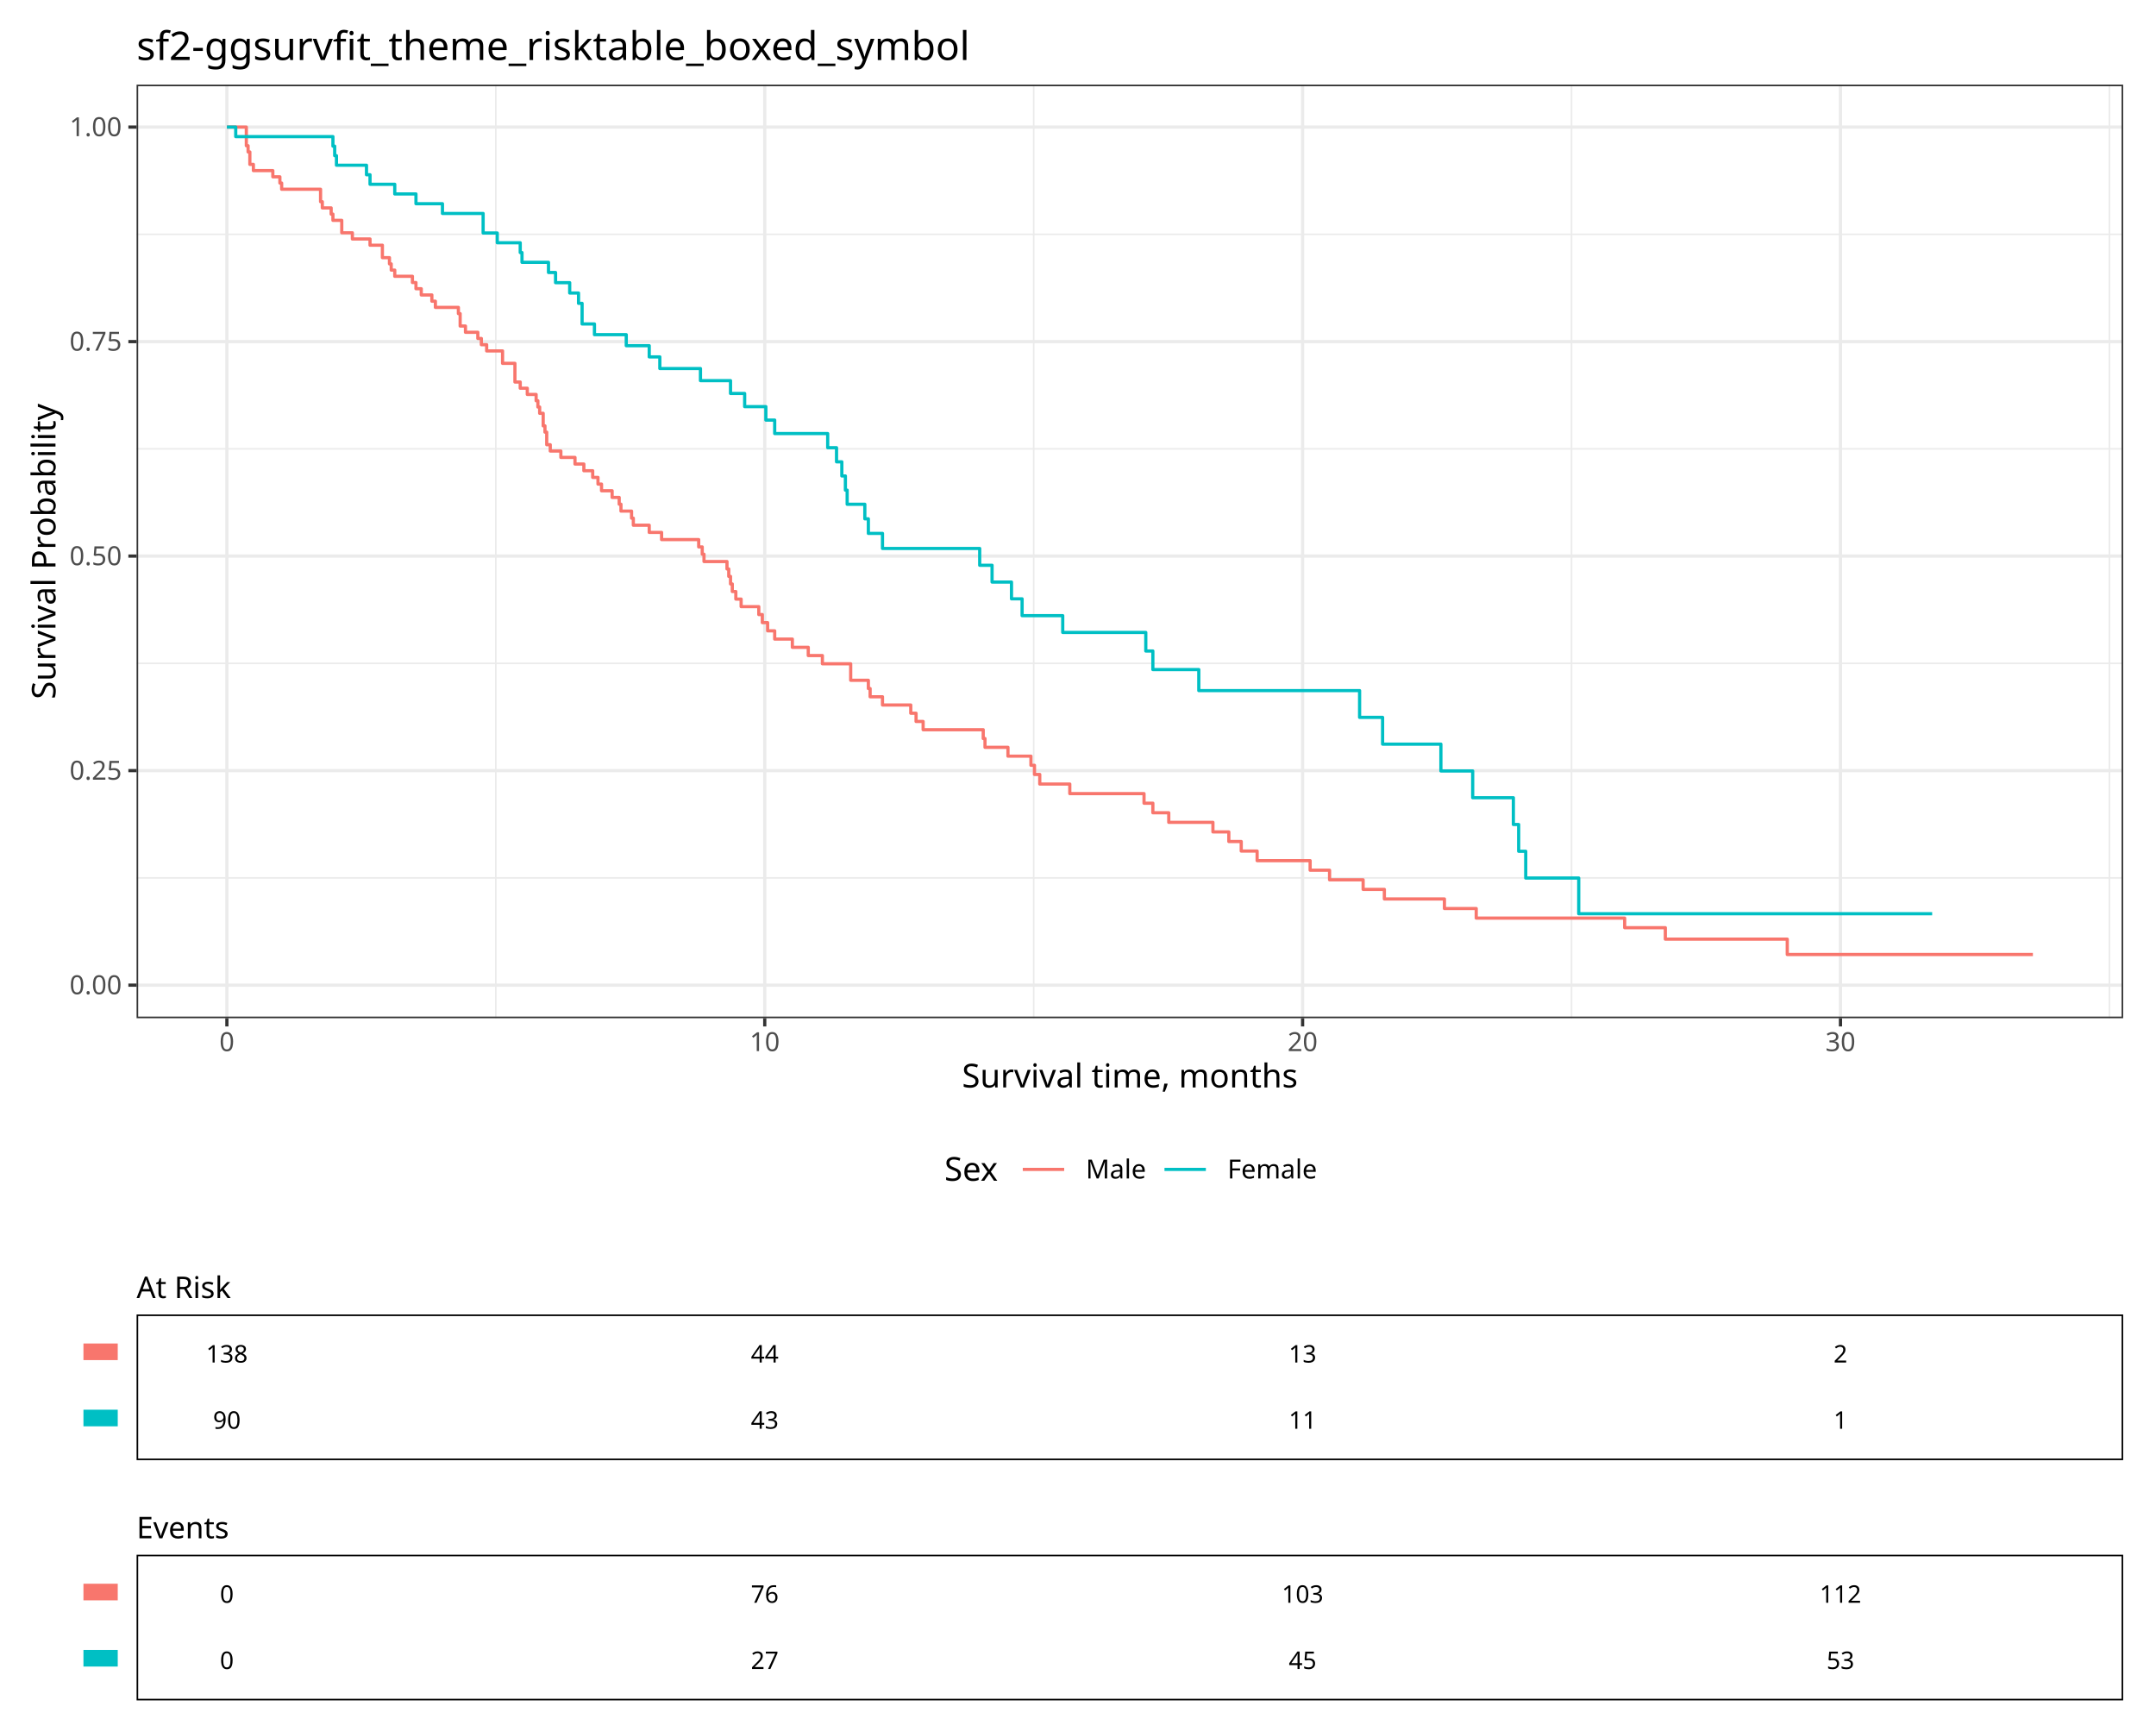
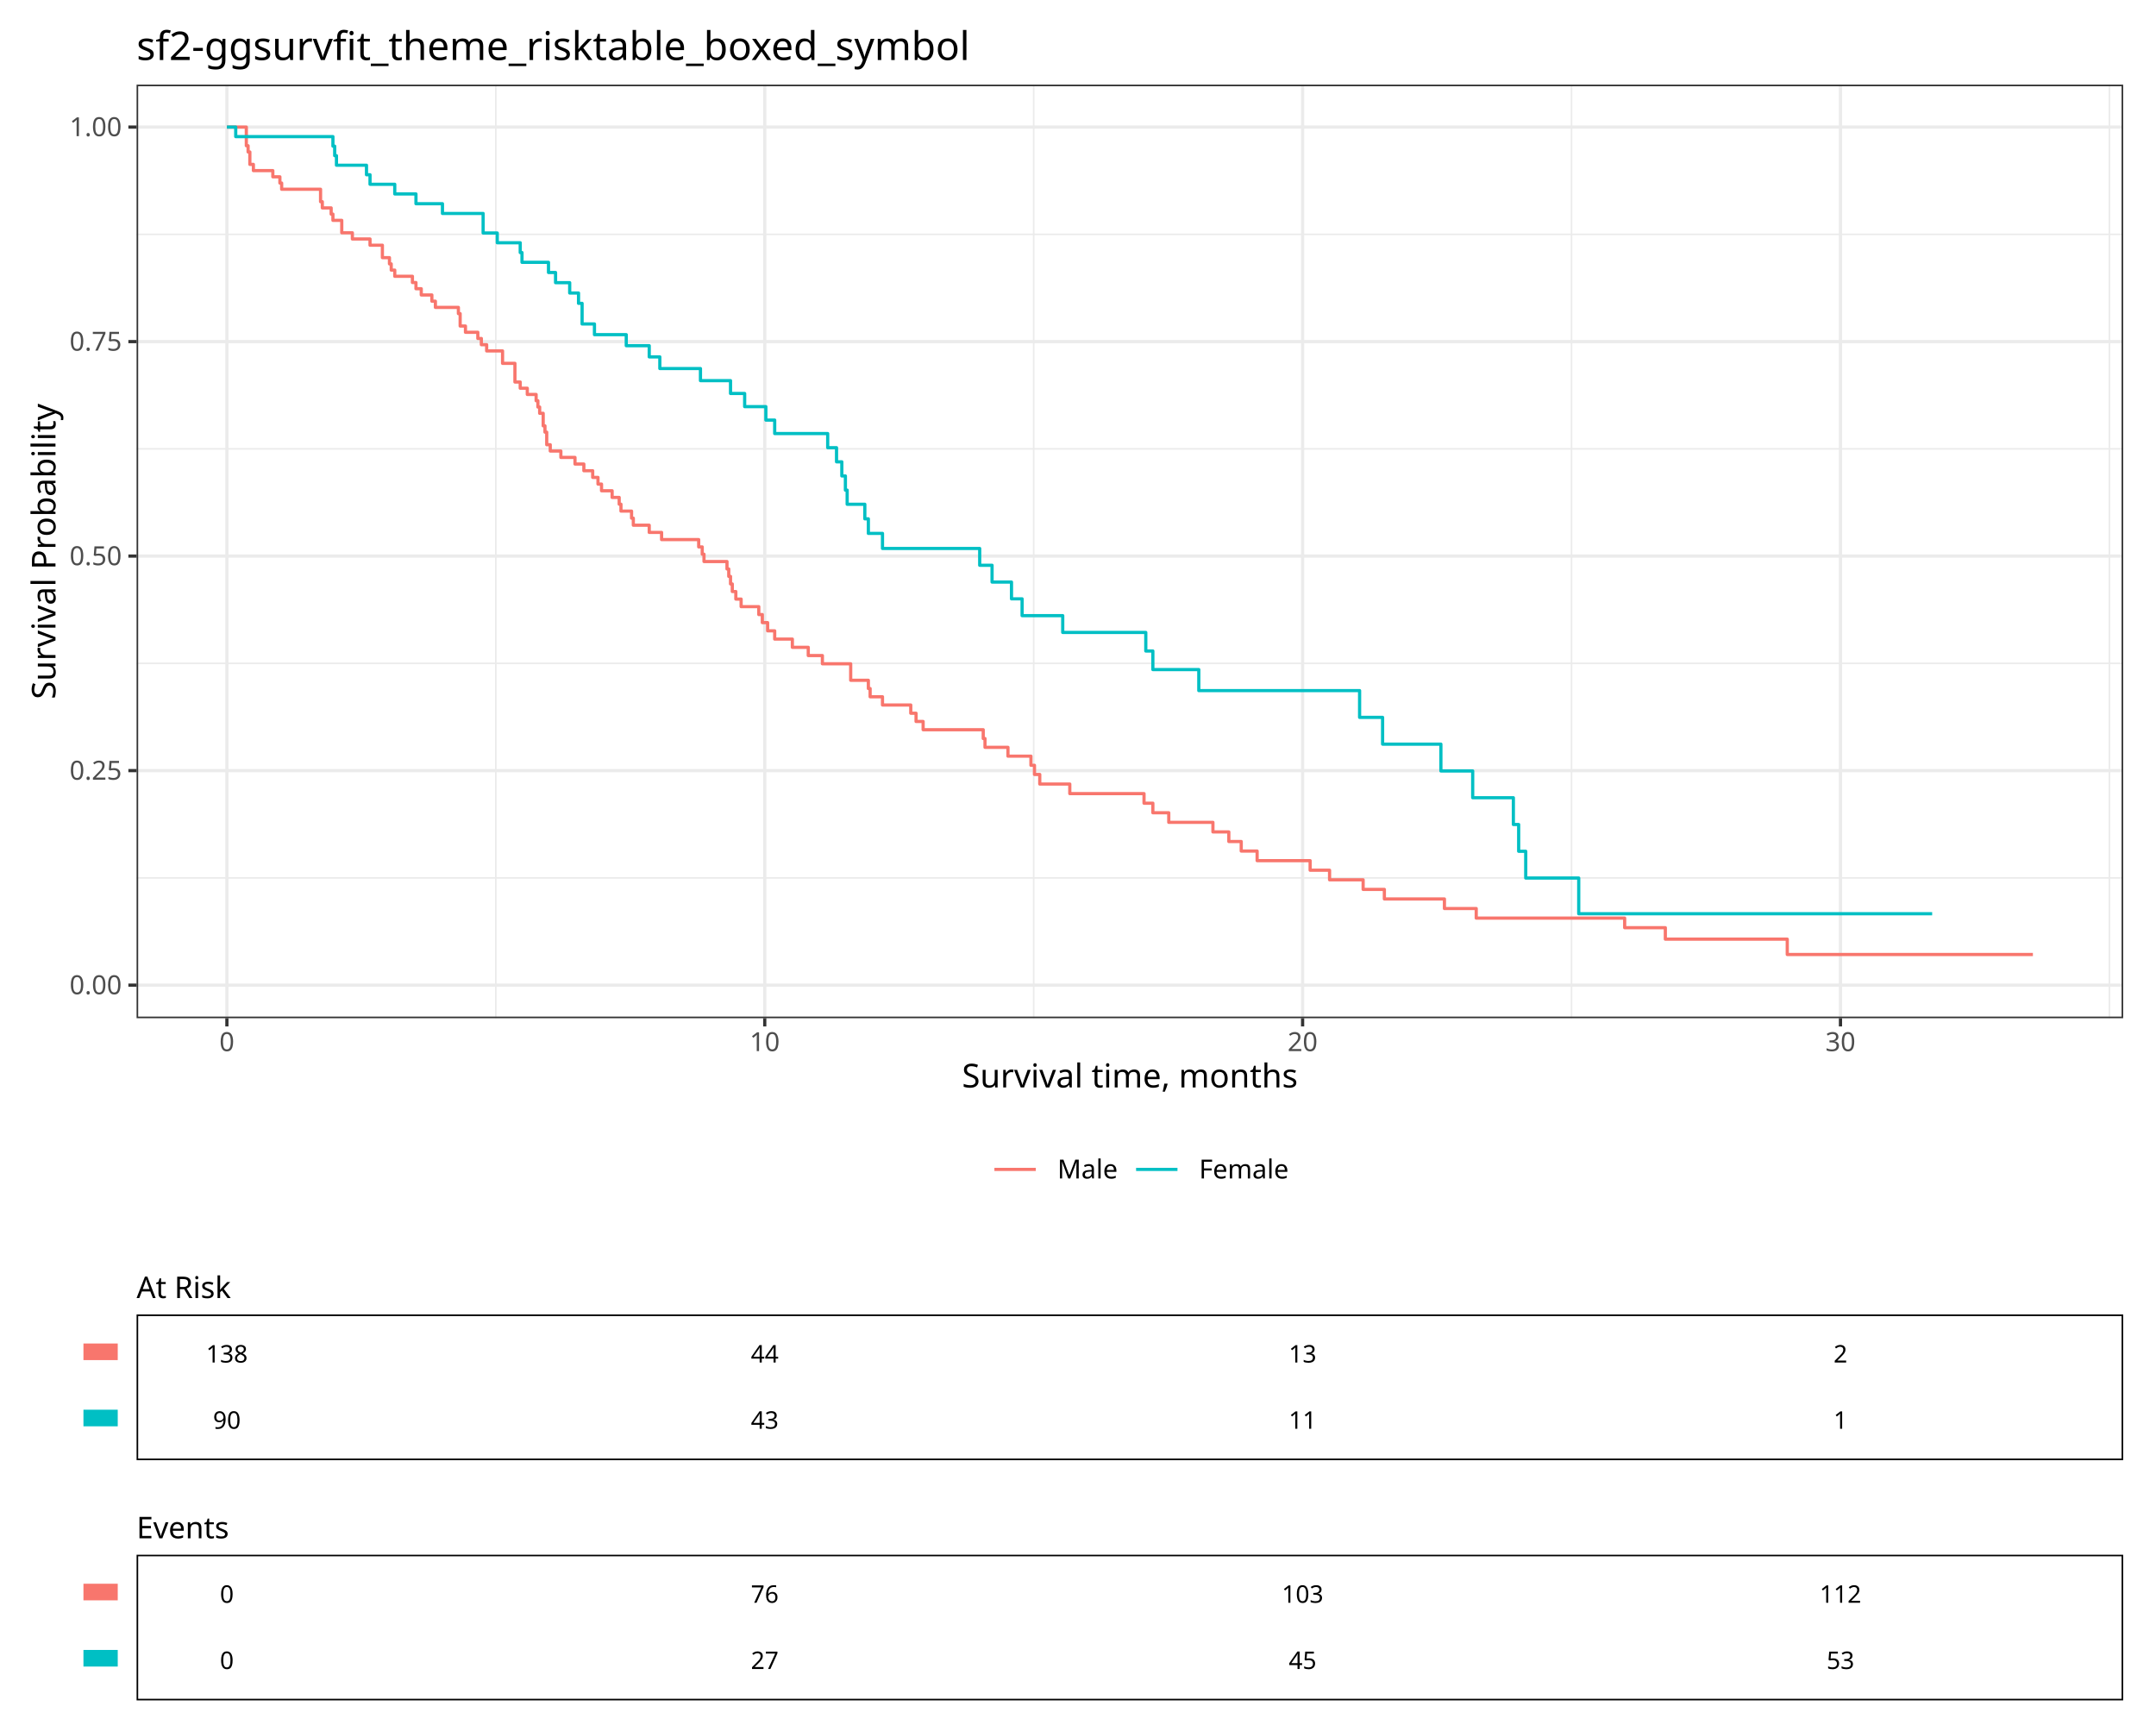
<svg xmlns="http://www.w3.org/2000/svg" class="svglite" data-engine-version="2.0" width="720.00pt" height="576.00pt" viewBox="0 0 720.00 576.00">
  <defs>
    <style type="text/css">
    .svglite line, .svglite polyline, .svglite polygon, .svglite path, .svglite rect, .svglite circle {
      fill: none;
      stroke: #000000;
      stroke-linecap: round;
      stroke-linejoin: round;
      stroke-miterlimit: 10.00;
    }
  </style>
  </defs>
  <rect width="100%" height="100%" style="stroke: none; fill: #FFFFFF;" />
  <defs>
    <clipPath id="cpMC4wMHw3MjAuMDB8MC4wMHw1NzYuMDA=">
      <rect x="0.00" y="0.00" width="720.00" height="576.00" />
    </clipPath>
  </defs>
  <g clip-path="url(#cpMC4wMHw3MjAuMDB8MC4wMHw1NzYuMDA=)">
    <rect x="0.00" y="0.00" width="720.00" height="576.00" style="stroke-width: 1.07; stroke: #FFFFFF; fill: #FFFFFF;" />
  </g>
  <defs>
    <clipPath id="cpNS40OHw3MTQuNTJ8NS40OHw0MTAuMDg=">
      <rect x="5.48" y="5.48" width="709.04" height="404.60" />
    </clipPath>
  </defs>
  <g clip-path="url(#cpNS40OHw3MTQuNTJ8NS40OHw0MTAuMDg=)">
    <rect x="5.48" y="5.48" width="709.04" height="404.60" style="stroke-width: 1.07; stroke: #FFFFFF; fill: #FFFFFF;" />
  </g>
  <g clip-path="url(#cpMC4wMHw3MjAuMDB8MC4wMHw1NzYuMDA=)">
</g>
  <defs>
    <clipPath id="cpNS40OHw3MTQuNTJ8NDEwLjA4fDQ5MC4zMA==">
      <rect x="5.48" y="410.08" width="709.04" height="80.22" />
    </clipPath>
  </defs>
  <g clip-path="url(#cpNS40OHw3MTQuNTJ8NDEwLjA4fDQ5MC4zMA==)">
    <rect x="5.48" y="410.08" width="709.04" height="80.22" style="stroke-width: 1.07; stroke: #FFFFFF; fill: #FFFFFF;" />
  </g>
  <g clip-path="url(#cpMC4wMHw3MjAuMDB8MC4wMHw1NzYuMDA=)">
</g>
  <defs>
    <clipPath id="cpNS40OHw3MTQuNTJ8NDkwLjMwfDU3MC41Mg==">
      <rect x="5.48" y="490.30" width="709.04" height="80.22" />
    </clipPath>
  </defs>
  <g clip-path="url(#cpNS40OHw3MTQuNTJ8NDkwLjMwfDU3MC41Mg==)">
    <rect x="5.48" y="490.30" width="709.04" height="80.22" style="stroke-width: 1.07; stroke: #FFFFFF; fill: #FFFFFF;" />
  </g>
  <g clip-path="url(#cpMC4wMHw3MjAuMDB8MC4wMHw1NzYuMDA=)">
</g>
  <defs>
    <clipPath id="cpMTAuOTZ8NzA5LjA0fDEwLjk2fDQwNC42MA==">
      <rect x="10.96" y="10.96" width="698.08" height="393.64" />
    </clipPath>
  </defs>
  <g clip-path="url(#cpMTAuOTZ8NzA5LjA0fDEwLjk2fDQwNC42MA==)">
</g>
  <g clip-path="url(#cpMC4wMHw3MjAuMDB8MC4wMHw1NzYuMDA=)">
</g>
  <g clip-path="url(#cpNS40OHw3MTQuNTJ8NS40OHw0MTAuMDg=)">
    <rect x="5.48" y="5.48" width="709.04" height="404.60" style="stroke-width: 1.07; stroke: #FFFFFF; fill: #FFFFFF;" />
  </g>
  <defs>
    <clipPath id="cpNDUuNjF8NzA5LjA0fDI4LjI2fDM0MC4wMA==">
      <rect x="45.61" y="28.26" width="663.43" height="311.73" />
    </clipPath>
  </defs>
  <g clip-path="url(#cpNDUuNjF8NzA5LjA0fDI4LjI2fDM0MC4wMA==)">
    <rect x="45.61" y="28.26" width="663.43" height="311.73" style="stroke-width: 1.07; stroke: none; fill: #FFFFFF;" />
    <polyline points="45.61,293.14 709.04,293.14 " style="stroke-width: 0.53; stroke: #EBEBEB; stroke-linecap: butt;" />
    <polyline points="45.61,221.51 709.04,221.51 " style="stroke-width: 0.53; stroke: #EBEBEB; stroke-linecap: butt;" />
    <polyline points="45.61,149.88 709.04,149.88 " style="stroke-width: 0.53; stroke: #EBEBEB; stroke-linecap: butt;" />
    <polyline points="45.61,78.25 709.04,78.25 " style="stroke-width: 0.53; stroke: #EBEBEB; stroke-linecap: butt;" />
    <polyline points="165.58,340.00 165.58,28.26 " style="stroke-width: 0.53; stroke: #EBEBEB; stroke-linecap: butt;" />
    <polyline points="345.20,340.00 345.20,28.26 " style="stroke-width: 0.53; stroke: #EBEBEB; stroke-linecap: butt;" />
    <polyline points="524.82,340.00 524.82,28.26 " style="stroke-width: 0.53; stroke: #EBEBEB; stroke-linecap: butt;" />
    <polyline points="704.45,340.00 704.45,28.26 " style="stroke-width: 0.53; stroke: #EBEBEB; stroke-linecap: butt;" />
    <polyline points="45.61,328.95 709.04,328.95 " style="stroke-width: 1.07; stroke: #EBEBEB; stroke-linecap: butt;" />
    <polyline points="45.61,257.32 709.04,257.32 " style="stroke-width: 1.07; stroke: #EBEBEB; stroke-linecap: butt;" />
    <polyline points="45.61,185.69 709.04,185.69 " style="stroke-width: 1.07; stroke: #EBEBEB; stroke-linecap: butt;" />
    <polyline points="45.61,114.06 709.04,114.06 " style="stroke-width: 1.07; stroke: #EBEBEB; stroke-linecap: butt;" />
    <polyline points="45.61,42.43 709.04,42.43 " style="stroke-width: 1.07; stroke: #EBEBEB; stroke-linecap: butt;" />
    <polyline points="75.77,340.00 75.77,28.26 " style="stroke-width: 1.07; stroke: #EBEBEB; stroke-linecap: butt;" />
    <polyline points="255.39,340.00 255.39,28.26 " style="stroke-width: 1.07; stroke: #EBEBEB; stroke-linecap: butt;" />
    <polyline points="435.01,340.00 435.01,28.26 " style="stroke-width: 1.07; stroke: #EBEBEB; stroke-linecap: butt;" />
    <polyline points="614.63,340.00 614.63,28.26 " style="stroke-width: 1.07; stroke: #EBEBEB; stroke-linecap: butt;" />
    <polyline points="75.77,42.43 82.26,42.43 82.26,48.66 82.85,48.66 82.85,50.74 83.44,50.74 83.44,54.89 84.62,54.89 84.62,56.97 91.11,56.97 91.11,59.04 93.47,59.04 93.47,61.12 94.06,61.12 94.06,63.19 107.05,63.19 107.05,67.35 107.64,67.35 107.64,69.42 110.59,69.42 110.59,71.50 111.18,71.50 111.18,73.58 114.13,73.58 114.13,77.73 117.67,77.73 117.67,79.80 123.57,79.80 123.57,81.88 127.70,81.88 127.70,86.03 130.06,86.03 130.06,88.11 130.65,88.11 130.65,90.19 131.83,90.19 131.83,92.26 137.73,92.26 137.73,94.34 138.91,94.34 138.91,96.41 140.68,96.41 140.68,98.49 144.22,98.49 144.22,100.57 145.40,100.57 145.40,102.64 153.08,102.64 153.08,104.72 153.67,104.72 153.67,108.87 155.44,108.87 155.44,110.95 159.57,110.95 159.57,113.02 160.75,113.02 160.75,115.10 162.52,115.10 162.52,117.18 167.83,117.18 167.83,121.33 171.96,121.33 171.96,127.56 173.73,127.56 173.73,129.63 176.09,129.63 176.09,131.71 178.45,131.71 178.45,131.71 179.04,131.71 179.04,133.81 179.63,133.81 179.63,135.91 180.22,135.91 180.22,138.01 181.40,138.01 181.40,142.20 181.99,142.20 181.99,144.30 182.58,144.30 182.58,148.50 183.76,148.50 183.76,150.60 184.94,150.60 184.94,150.60 186.71,150.60 186.71,150.60 187.30,150.60 187.30,152.74 188.48,152.74 188.48,152.74 191.43,152.74 191.43,152.74 192.02,152.74 192.02,154.95 194.98,154.95 194.98,157.18 197.93,157.18 197.93,159.41 199.70,159.41 199.70,161.64 200.88,161.64 200.88,163.87 204.42,163.87 204.42,166.10 206.19,166.10 206.19,166.10 206.78,166.10 206.78,168.36 207.37,168.36 207.37,170.66 208.55,170.66 208.55,170.66 210.91,170.66 210.91,173.02 211.50,173.02 211.50,175.38 215.63,175.38 215.63,175.38 216.81,175.38 216.81,177.78 220.94,177.78 220.94,180.18 228.61,180.18 228.61,180.18 233.33,180.18 233.33,182.62 234.51,182.62 234.51,185.06 235.10,185.06 235.10,187.50 240.42,187.50 240.42,187.50 242.78,187.50 242.78,189.98 243.37,189.98 243.37,192.46 243.96,192.46 243.96,194.99 244.55,194.99 244.55,197.52 245.73,197.52 245.73,200.04 247.50,200.04 247.50,202.57 248.09,202.57 248.09,202.57 252.81,202.57 252.81,202.57 253.40,202.57 253.40,205.21 254.58,205.21 254.58,207.90 256.35,207.90 256.35,210.65 258.71,210.65 258.71,213.40 264.61,213.40 264.61,216.15 269.92,216.15 269.92,218.90 274.64,218.90 274.64,221.65 284.09,221.65 284.09,227.15 289.99,227.15 289.99,229.91 290.58,229.91 290.58,232.66 294.71,232.66 294.71,235.41 304.15,235.41 304.15,238.16 305.92,238.16 305.92,240.91 308.28,240.91 308.28,243.66 314.18,243.66 314.18,243.66 319.49,243.66 319.49,243.66 328.35,243.66 328.35,246.60 328.94,246.60 328.94,249.54 336.61,249.54 336.61,252.49 337.79,252.49 337.79,252.49 344.28,252.49 344.28,255.54 345.46,255.54 345.46,258.60 346.05,258.60 346.05,258.60 347.23,258.60 347.23,261.80 357.26,261.80 357.26,265.00 382.05,265.00 382.05,268.20 385.00,268.20 385.00,271.39 390.31,271.39 390.31,274.59 405.06,274.59 405.06,277.79 410.37,277.79 410.37,280.99 414.51,280.99 414.51,284.18 419.82,284.18 419.82,287.38 437.52,287.38 437.52,290.58 444.01,290.58 444.01,293.78 455.22,293.78 455.22,296.98 462.31,296.98 462.31,300.17 482.37,300.17 482.37,303.37 492.99,303.37 492.99,306.57 542.56,306.57 542.56,309.77 551.42,309.77 551.42,309.77 556.14,309.77 556.14,313.60 571.48,313.60 571.48,313.60 596.86,313.60 596.86,318.72 671.80,318.72 671.80,318.72 678.89,318.72 678.89,318.72 " style="stroke-width: 1.07; stroke: #F8766D; stroke-linecap: butt;" />
    <polyline points="75.77,42.43 78.72,42.43 78.72,45.62 111.18,45.62 111.18,48.80 111.77,48.80 111.77,51.98 112.36,51.98 112.36,55.17 122.39,55.17 122.39,58.35 123.57,58.35 123.57,61.53 130.06,61.53 130.06,61.53 131.83,61.53 131.83,64.76 137.73,64.76 137.73,64.76 138.91,64.76 138.91,68.02 147.76,68.02 147.76,71.28 161.34,71.28 161.34,77.80 166.06,77.80 166.06,81.06 173.73,81.06 173.73,84.33 174.32,84.33 174.32,87.59 177.86,87.59 177.86,87.59 179.04,87.59 179.04,87.59 180.22,87.59 180.22,87.59 183.17,87.59 183.17,90.99 185.53,90.99 185.53,94.39 189.07,94.39 189.07,94.39 190.25,94.39 190.25,97.84 193.20,97.84 193.20,101.29 194.39,101.29 194.39,108.18 194.98,108.18 194.98,108.18 195.57,108.18 195.57,108.18 198.52,108.18 198.52,111.75 200.29,111.75 200.29,111.75 207.96,111.75 207.96,111.75 209.14,111.75 209.14,115.43 214.45,115.43 214.45,115.43 216.81,115.43 216.81,119.17 217.40,119.17 217.40,119.17 219.17,119.17 219.17,119.17 220.35,119.17 220.35,123.06 224.48,123.06 224.48,123.06 232.74,123.06 232.74,123.06 233.92,123.06 233.92,127.10 234.51,127.10 234.51,127.10 236.28,127.10 236.28,127.10 238.65,127.10 238.65,127.10 243.96,127.10 243.96,131.39 248.09,131.39 248.09,131.39 248.68,131.39 248.68,135.78 250.45,135.78 250.45,135.78 255.76,135.78 255.76,140.27 258.71,140.27 258.71,144.77 261.66,144.77 261.66,144.77 271.69,144.77 271.69,144.77 276.41,144.77 276.41,149.49 279.36,149.49 279.36,154.21 281.13,154.21 281.13,158.93 282.32,158.93 282.32,163.66 282.91,163.66 282.91,168.38 285.86,168.38 285.86,168.38 288.81,168.38 288.81,173.24 289.99,173.24 289.99,178.11 290.58,178.11 290.58,178.11 294.71,178.11 294.71,183.14 297.66,183.14 297.66,183.14 301.20,183.14 301.20,183.14 302.38,183.14 302.38,183.14 327.17,183.14 327.17,188.75 331.30,188.75 331.30,194.36 337.79,194.36 337.79,199.96 341.33,199.96 341.33,205.57 354.90,205.57 354.90,211.18 377.33,211.18 377.33,211.18 382.64,211.18 382.64,217.38 385.00,217.38 385.00,223.58 387.95,223.58 387.95,223.58 396.21,223.58 396.21,223.58 400.34,223.58 400.34,230.60 400.93,230.60 400.93,230.60 405.65,230.60 405.65,230.60 422.77,230.60 422.77,230.60 454.04,230.60 454.04,239.54 461.72,239.54 461.72,248.48 481.19,248.48 481.19,257.43 491.81,257.43 491.81,266.37 505.39,266.37 505.39,275.31 507.16,275.31 507.16,284.25 509.52,284.25 509.52,293.19 512.47,293.19 512.47,293.19 527.22,293.19 527.22,305.11 560.27,305.11 560.27,305.11 645.25,305.11 645.25,305.11 " style="stroke-width: 1.07; stroke: #00BFC4; stroke-linecap: butt;" />
    <rect x="45.61" y="28.26" width="663.43" height="311.73" style="stroke-width: 1.07; stroke: #333333;" />
  </g>
  <g clip-path="url(#cpNS40OHw3MTQuNTJ8NS40OHw0MTAuMDg=)">
</g>
  <g clip-path="url(#cpMC4wMHw3MjAuMDB8MC4wMHw1NzYuMDA=)">
</g>
  <g clip-path="url(#cpNS40OHw3MTQuNTJ8NS40OHw0MTAuMDg=)">
</g>
  <g clip-path="url(#cpMC4wMHw3MjAuMDB8MC4wMHw1NzYuMDA=)">
</g>
  <g clip-path="url(#cpNS40OHw3MTQuNTJ8NS40OHw0MTAuMDg=)">
</g>
  <g clip-path="url(#cpMC4wMHw3MjAuMDB8MC4wMHw1NzYuMDA=)">
</g>
  <g clip-path="url(#cpNS40OHw3MTQuNTJ8NS40OHw0MTAuMDg=)">
</g>
  <g clip-path="url(#cpMC4wMHw3MjAuMDB8MC4wMHw1NzYuMDA=)">
</g>
  <g clip-path="url(#cpNS40OHw3MTQuNTJ8NS40OHw0MTAuMDg=)">
</g>
  <g clip-path="url(#cpMC4wMHw3MjAuMDB8MC4wMHw1NzYuMDA=)">
</g>
  <g clip-path="url(#cpNS40OHw3MTQuNTJ8NS40OHw0MTAuMDg=)">
</g>
  <g clip-path="url(#cpMC4wMHw3MjAuMDB8MC4wMHw1NzYuMDA=)">
    <text x="40.68" y="331.98" text-anchor="end" style="font-size: 8.80px; fill: #4D4D4D; font-family: sans;" textLength="17.13px" lengthAdjust="spacingAndGlyphs">0.00</text>
    <text x="40.68" y="260.35" text-anchor="end" style="font-size: 8.80px; fill: #4D4D4D; font-family: sans;" textLength="17.13px" lengthAdjust="spacingAndGlyphs">0.25</text>
    <text x="40.68" y="188.72" text-anchor="end" style="font-size: 8.80px; fill: #4D4D4D; font-family: sans;" textLength="17.13px" lengthAdjust="spacingAndGlyphs">0.50</text>
    <text x="40.68" y="117.09" text-anchor="end" style="font-size: 8.80px; fill: #4D4D4D; font-family: sans;" textLength="17.13px" lengthAdjust="spacingAndGlyphs">0.75</text>
    <text x="40.68" y="45.46" text-anchor="end" style="font-size: 8.80px; fill: #4D4D4D; font-family: sans;" textLength="17.13px" lengthAdjust="spacingAndGlyphs">1.00</text>
    <polyline points="42.87,328.95 45.61,328.95 " style="stroke-width: 1.07; stroke: #333333; stroke-linecap: butt;" />
    <polyline points="42.87,257.32 45.61,257.32 " style="stroke-width: 1.07; stroke: #333333; stroke-linecap: butt;" />
    <polyline points="42.87,185.69 45.61,185.69 " style="stroke-width: 1.07; stroke: #333333; stroke-linecap: butt;" />
    <polyline points="42.87,114.06 45.61,114.06 " style="stroke-width: 1.07; stroke: #333333; stroke-linecap: butt;" />
    <polyline points="42.87,42.43 45.61,42.43 " style="stroke-width: 1.07; stroke: #333333; stroke-linecap: butt;" />
  </g>
  <g clip-path="url(#cpNS40OHw3MTQuNTJ8NS40OHw0MTAuMDg=)">
</g>
  <g clip-path="url(#cpMC4wMHw3MjAuMDB8MC4wMHw1NzYuMDA=)">
</g>
  <g clip-path="url(#cpNS40OHw3MTQuNTJ8NS40OHw0MTAuMDg=)">
</g>
  <g clip-path="url(#cpMC4wMHw3MjAuMDB8MC4wMHw1NzYuMDA=)">
    <polyline points="75.77,342.73 75.77,340.00 " style="stroke-width: 1.07; stroke: #333333; stroke-linecap: butt;" />
    <polyline points="255.39,342.73 255.39,340.00 " style="stroke-width: 1.07; stroke: #333333; stroke-linecap: butt;" />
    <polyline points="435.01,342.73 435.01,340.00 " style="stroke-width: 1.07; stroke: #333333; stroke-linecap: butt;" />
    <polyline points="614.63,342.73 614.63,340.00 " style="stroke-width: 1.07; stroke: #333333; stroke-linecap: butt;" />
    <text x="75.77" y="350.98" text-anchor="middle" style="font-size: 8.80px; fill: #4D4D4D; font-family: sans;" textLength="4.89px" lengthAdjust="spacingAndGlyphs">0</text>
    <text x="255.39" y="350.98" text-anchor="middle" style="font-size: 8.80px; fill: #4D4D4D; font-family: sans;" textLength="9.79px" lengthAdjust="spacingAndGlyphs">10</text>
    <text x="435.01" y="350.98" text-anchor="middle" style="font-size: 8.80px; fill: #4D4D4D; font-family: sans;" textLength="9.79px" lengthAdjust="spacingAndGlyphs">20</text>
    <text x="614.63" y="350.98" text-anchor="middle" style="font-size: 8.80px; fill: #4D4D4D; font-family: sans;" textLength="9.79px" lengthAdjust="spacingAndGlyphs">30</text>
  </g>
  <g clip-path="url(#cpNS40OHw3MTQuNTJ8NS40OHw0MTAuMDg=)">
</g>
  <g clip-path="url(#cpMC4wMHw3MjAuMDB8MC4wMHw1NzYuMDA=)">
</g>
  <g clip-path="url(#cpNS40OHw3MTQuNTJ8NS40OHw0MTAuMDg=)">
</g>
  <g clip-path="url(#cpMC4wMHw3MjAuMDB8MC4wMHw1NzYuMDA=)">
    <text x="377.33" y="363.12" text-anchor="middle" style="font-size: 11.00px; font-family: sans;" textLength="105.16px" lengthAdjust="spacingAndGlyphs">Survival time, months</text>
  </g>
  <g clip-path="url(#cpNS40OHw3MTQuNTJ8NS40OHw0MTAuMDg=)">
</g>
  <g clip-path="url(#cpMC4wMHw3MjAuMDB8MC4wMHw1NzYuMDA=)">
    <text transform="translate(18.53,184.13) rotate(-90)" text-anchor="middle" style="font-size: 11.00px; font-family: sans;" textLength="93.55px" lengthAdjust="spacingAndGlyphs">Survival Probability</text>
  </g>
  <g clip-path="url(#cpNS40OHw3MTQuNTJ8NS40OHw0MTAuMDg=)">
</g>
  <g clip-path="url(#cpMC4wMHw3MjAuMDB8MC4wMHw1NzYuMDA=)">
</g>
  <g clip-path="url(#cpNS40OHw3MTQuNTJ8NS40OHw0MTAuMDg=)">
</g>
  <g clip-path="url(#cpMC4wMHw3MjAuMDB8MC4wMHw1NzYuMDA=)">
-     <rect x="309.92" y="376.36" width="134.82" height="28.24" style="stroke-width: 1.07; stroke: none; fill: #FFFFFF;" />
-     <text x="315.40" y="394.27" style="font-size: 11.00px; font-family: sans;" textLength="18.96px" lengthAdjust="spacingAndGlyphs">Sex</text>
-     <rect x="339.84" y="381.84" width="17.28" height="17.28" style="stroke-width: 1.07; stroke: none; fill: #FFFFFF;" />
-     <line x1="341.56" y1="390.48" x2="355.39" y2="390.48" style="stroke-width: 1.07; stroke: #F8766D; stroke-linecap: butt;" />
-     <rect x="387.15" y="381.84" width="17.28" height="17.28" style="stroke-width: 1.07; stroke: none; fill: #FFFFFF;" />
-     <line x1="388.88" y1="390.48" x2="402.70" y2="390.48" style="stroke-width: 1.07; stroke: #00BFC4; stroke-linecap: butt;" />
-     <text x="362.60" y="393.51" style="font-size: 8.80px; font-family: sans;" textLength="19.08px" lengthAdjust="spacingAndGlyphs">Male</text>
-     <text x="409.91" y="393.51" style="font-size: 8.80px; font-family: sans;" textLength="29.35px" lengthAdjust="spacingAndGlyphs">Female</text>
+     <rect x="319.40" y="376.36" width="115.86" height="28.24" style="stroke-width: 1.07; stroke: none; fill: #FFFFFF;" />
+     <rect x="330.36" y="381.84" width="17.28" height="17.28" style="stroke-width: 1.07; stroke: none; fill: #FFFFFF;" />
+     <line x1="332.08" y1="390.48" x2="345.91" y2="390.48" style="stroke-width: 1.07; stroke: #F8766D; stroke-linecap: butt;" />
+     <rect x="377.67" y="381.84" width="17.28" height="17.28" style="stroke-width: 1.07; stroke: none; fill: #FFFFFF;" />
+     <line x1="379.40" y1="390.48" x2="393.22" y2="390.48" style="stroke-width: 1.07; stroke: #00BFC4; stroke-linecap: butt;" />
+     <text x="353.12" y="393.51" style="font-size: 8.80px; font-family: sans;" textLength="19.08px" lengthAdjust="spacingAndGlyphs">Male</text>
+     <text x="400.43" y="393.51" style="font-size: 8.80px; font-family: sans;" textLength="29.35px" lengthAdjust="spacingAndGlyphs">Female</text>
  </g>
  <g clip-path="url(#cpNS40OHw3MTQuNTJ8NS40OHw0MTAuMDg=)">
</g>
  <g clip-path="url(#cpMC4wMHw3MjAuMDB8MC4wMHw1NzYuMDA=)">
</g>
  <g clip-path="url(#cpNS40OHw3MTQuNTJ8NS40OHw0MTAuMDg=)">
</g>
  <g clip-path="url(#cpMC4wMHw3MjAuMDB8MC4wMHw1NzYuMDA=)">
    <text x="45.61" y="20.04" style="font-size: 13.20px; font-family: sans;" textLength="264.92px" lengthAdjust="spacingAndGlyphs">sf2-ggsurvfit_theme_risktable_boxed_symbol</text>
  </g>
  <g clip-path="url(#cpNS40OHw3MTQuNTJ8NS40OHw0MTAuMDg=)">
</g>
  <g clip-path="url(#cpMC4wMHw3MjAuMDB8MC4wMHw1NzYuMDA=)">
</g>
  <g clip-path="url(#cpNS40OHw3MTQuNTJ8NS40OHw0MTAuMDg=)">
</g>
  <g clip-path="url(#cpMC4wMHw3MjAuMDB8MC4wMHw1NzYuMDA=)">
</g>
  <g clip-path="url(#cpNS40OHw3MTQuNTJ8NS40OHw0MTAuMDg=)">
</g>
  <g clip-path="url(#cpMC4wMHw3MjAuMDB8MC4wMHw1NzYuMDA=)">
</g>
  <defs>
    <clipPath id="cpMTAuOTZ8NzA5LjA0fDEwLjk2fDEwLjk2">
      <rect x="10.96" y="10.96" width="698.08" height="0.00" />
    </clipPath>
  </defs>
  <g clip-path="url(#cpMTAuOTZ8NzA5LjA0fDEwLjk2fDEwLjk2)">
</g>
  <g clip-path="url(#cpMC4wMHw3MjAuMDB8MC4wMHw1NzYuMDA=)">
</g>
  <g clip-path="url(#cpMTAuOTZ8NzA5LjA0fDEwLjk2fDEwLjk2)">
</g>
  <g clip-path="url(#cpMC4wMHw3MjAuMDB8MC4wMHw1NzYuMDA=)">
</g>
  <defs>
    <clipPath id="cpMTAuOTZ8NzA5LjA0fDQwNC42MHw0MDQuNjA=">
      <rect x="10.96" y="404.60" width="698.08" height="0.00" />
    </clipPath>
  </defs>
  <g clip-path="url(#cpMTAuOTZ8NzA5LjA0fDQwNC42MHw0MDQuNjA=)">
</g>
  <g clip-path="url(#cpMC4wMHw3MjAuMDB8MC4wMHw1NzYuMDA=)">
</g>
  <defs>
    <clipPath id="cpMTAuOTZ8NzA5LjA0fDQxNS41Nnw0ODQuODI=">
      <rect x="10.96" y="415.56" width="698.08" height="69.26" />
    </clipPath>
  </defs>
  <g clip-path="url(#cpMTAuOTZ8NzA5LjA0fDQxNS41Nnw0ODQuODI=)">
</g>
  <g clip-path="url(#cpMC4wMHw3MjAuMDB8MC4wMHw1NzYuMDA=)">
</g>
  <g clip-path="url(#cpNS40OHw3MTQuNTJ8NDEwLjA4fDQ5MC4zMA==)">
    <rect x="5.48" y="410.08" width="709.04" height="80.22" style="stroke-width: 1.07; stroke: #FFFFFF; fill: #FFFFFF;" />
  </g>
  <defs>
    <clipPath id="cpNDUuNjF8NzA5LjA0fDQzOC45Mnw0ODcuNTY=">
      <rect x="45.61" y="438.92" width="663.43" height="48.64" />
    </clipPath>
  </defs>
  <g clip-path="url(#cpNDUuNjF8NzA5LjA0fDQzOC45Mnw0ODcuNTY=)">
    <rect x="45.61" y="438.92" width="663.43" height="48.64" style="stroke-width: 1.07; stroke: none; fill: #FFFFFF;" />
    <text x="75.77" y="454.97" text-anchor="middle" style="font-size: 8.11px; font-family: sans;" textLength="13.53px" lengthAdjust="spacingAndGlyphs">138</text>
    <text x="255.39" y="454.97" text-anchor="middle" style="font-size: 8.11px; font-family: sans;" textLength="9.02px" lengthAdjust="spacingAndGlyphs">44</text>
    <text x="435.01" y="454.97" text-anchor="middle" style="font-size: 8.11px; font-family: sans;" textLength="9.02px" lengthAdjust="spacingAndGlyphs">13</text>
    <text x="614.63" y="454.97" text-anchor="middle" style="font-size: 8.11px; font-family: sans;" textLength="4.51px" lengthAdjust="spacingAndGlyphs">2</text>
    <text x="75.77" y="477.08" text-anchor="middle" style="font-size: 8.11px; font-family: sans;" textLength="9.02px" lengthAdjust="spacingAndGlyphs">90</text>
    <text x="255.39" y="477.08" text-anchor="middle" style="font-size: 8.11px; font-family: sans;" textLength="9.02px" lengthAdjust="spacingAndGlyphs">43</text>
    <text x="435.01" y="477.08" text-anchor="middle" style="font-size: 8.11px; font-family: sans;" textLength="9.02px" lengthAdjust="spacingAndGlyphs">11</text>
    <text x="614.63" y="477.08" text-anchor="middle" style="font-size: 8.11px; font-family: sans;" textLength="4.51px" lengthAdjust="spacingAndGlyphs">1</text>
    <rect x="45.61" y="438.92" width="663.43" height="48.64" style="stroke-width: 1.07;" />
  </g>
  <g clip-path="url(#cpNS40OHw3MTQuNTJ8NDEwLjA4fDQ5MC4zMA==)">
</g>
  <g clip-path="url(#cpMC4wMHw3MjAuMDB8MC4wMHw1NzYuMDA=)">
</g>
  <g clip-path="url(#cpNS40OHw3MTQuNTJ8NDEwLjA4fDQ5MC4zMA==)">
</g>
  <g clip-path="url(#cpMC4wMHw3MjAuMDB8MC4wMHw1NzYuMDA=)">
</g>
  <g clip-path="url(#cpNS40OHw3MTQuNTJ8NDEwLjA4fDQ5MC4zMA==)">
</g>
  <g clip-path="url(#cpMC4wMHw3MjAuMDB8MC4wMHw1NzYuMDA=)">
</g>
  <g clip-path="url(#cpNS40OHw3MTQuNTJ8NDEwLjA4fDQ5MC4zMA==)">
</g>
  <g clip-path="url(#cpMC4wMHw3MjAuMDB8MC4wMHw1NzYuMDA=)">
</g>
  <g clip-path="url(#cpNS40OHw3MTQuNTJ8NDEwLjA4fDQ5MC4zMA==)">
</g>
  <g clip-path="url(#cpMC4wMHw3MjAuMDB8MC4wMHw1NzYuMDA=)">
</g>
  <g clip-path="url(#cpNS40OHw3MTQuNTJ8NDEwLjA4fDQ5MC4zMA==)">
</g>
  <g clip-path="url(#cpMC4wMHw3MjAuMDB8MC4wMHw1NzYuMDA=)">
    <text x="40.68" y="477.39" text-anchor="end" style="font-size: 15.00px; font-weight: bold; fill: #00BFC4; font-family: sans;" textLength="15.00px" lengthAdjust="spacingAndGlyphs">▬</text>
    <text x="40.68" y="455.28" text-anchor="end" style="font-size: 15.00px; font-weight: bold; fill: #F8766D; font-family: sans;" textLength="15.00px" lengthAdjust="spacingAndGlyphs">▬</text>
  </g>
  <g clip-path="url(#cpNS40OHw3MTQuNTJ8NDEwLjA4fDQ5MC4zMA==)">
</g>
  <g clip-path="url(#cpMC4wMHw3MjAuMDB8MC4wMHw1NzYuMDA=)">
</g>
  <g clip-path="url(#cpNS40OHw3MTQuNTJ8NDEwLjA4fDQ5MC4zMA==)">
</g>
  <g clip-path="url(#cpMC4wMHw3MjAuMDB8MC4wMHw1NzYuMDA=)">
</g>
  <g clip-path="url(#cpNS40OHw3MTQuNTJ8NDEwLjA4fDQ5MC4zMA==)">
</g>
  <g clip-path="url(#cpMC4wMHw3MjAuMDB8MC4wMHw1NzYuMDA=)">
</g>
  <g clip-path="url(#cpNS40OHw3MTQuNTJ8NDEwLjA4fDQ5MC4zMA==)">
</g>
  <g clip-path="url(#cpMC4wMHw3MjAuMDB8MC4wMHw1NzYuMDA=)">
</g>
  <g clip-path="url(#cpNS40OHw3MTQuNTJ8NDEwLjA4fDQ5MC4zMA==)">
</g>
  <g clip-path="url(#cpMC4wMHw3MjAuMDB8MC4wMHw1NzYuMDA=)">
</g>
  <g clip-path="url(#cpNS40OHw3MTQuNTJ8NDEwLjA4fDQ5MC4zMA==)">
</g>
  <g clip-path="url(#cpMC4wMHw3MjAuMDB8MC4wMHw1NzYuMDA=)">
</g>
  <g clip-path="url(#cpNS40OHw3MTQuNTJ8NDEwLjA4fDQ5MC4zMA==)">
</g>
  <g clip-path="url(#cpMC4wMHw3MjAuMDB8MC4wMHw1NzYuMDA=)">
</g>
  <g clip-path="url(#cpNS40OHw3MTQuNTJ8NDEwLjA4fDQ5MC4zMA==)">
</g>
  <g clip-path="url(#cpMC4wMHw3MjAuMDB8MC4wMHw1NzYuMDA=)">
    <text x="45.61" y="433.44" style="font-size: 10.00px; font-family: sans;" textLength="31.68px" lengthAdjust="spacingAndGlyphs">At Risk</text>
  </g>
  <g clip-path="url(#cpNS40OHw3MTQuNTJ8NDEwLjA4fDQ5MC4zMA==)">
</g>
  <g clip-path="url(#cpMC4wMHw3MjAuMDB8MC4wMHw1NzYuMDA=)">
</g>
  <g clip-path="url(#cpNS40OHw3MTQuNTJ8NDEwLjA4fDQ5MC4zMA==)">
</g>
  <g clip-path="url(#cpMC4wMHw3MjAuMDB8MC4wMHw1NzYuMDA=)">
</g>
  <g clip-path="url(#cpNS40OHw3MTQuNTJ8NDEwLjA4fDQ5MC4zMA==)">
</g>
  <g clip-path="url(#cpMC4wMHw3MjAuMDB8MC4wMHw1NzYuMDA=)">
</g>
  <defs>
    <clipPath id="cpMTAuOTZ8NzA5LjA0fDQxNS41Nnw0MTUuNTY=">
      <rect x="10.96" y="415.56" width="698.08" height="0.00" />
    </clipPath>
  </defs>
  <g clip-path="url(#cpMTAuOTZ8NzA5LjA0fDQxNS41Nnw0MTUuNTY=)">
</g>
  <g clip-path="url(#cpMC4wMHw3MjAuMDB8MC4wMHw1NzYuMDA=)">
</g>
  <g clip-path="url(#cpMTAuOTZ8NzA5LjA0fDQxNS41Nnw0MTUuNTY=)">
</g>
  <g clip-path="url(#cpMC4wMHw3MjAuMDB8MC4wMHw1NzYuMDA=)">
</g>
  <defs>
    <clipPath id="cpMTAuOTZ8NzA5LjA0fDQ4NC44Mnw0ODQuODI=">
      <rect x="10.96" y="484.82" width="698.08" height="0.00" />
    </clipPath>
  </defs>
  <g clip-path="url(#cpMTAuOTZ8NzA5LjA0fDQ4NC44Mnw0ODQuODI=)">
</g>
  <g clip-path="url(#cpMC4wMHw3MjAuMDB8MC4wMHw1NzYuMDA=)">
</g>
  <defs>
    <clipPath id="cpMTAuOTZ8NzA5LjA0fDQ5NS43OHw1NjUuMDQ=">
      <rect x="10.96" y="495.78" width="698.08" height="69.26" />
    </clipPath>
  </defs>
  <g clip-path="url(#cpMTAuOTZ8NzA5LjA0fDQ5NS43OHw1NjUuMDQ=)">
</g>
  <g clip-path="url(#cpMC4wMHw3MjAuMDB8MC4wMHw1NzYuMDA=)">
</g>
  <g clip-path="url(#cpNS40OHw3MTQuNTJ8NDkwLjMwfDU3MC41Mg==)">
    <rect x="5.48" y="490.30" width="709.04" height="80.22" style="stroke-width: 1.07; stroke: #FFFFFF; fill: #FFFFFF;" />
  </g>
  <defs>
    <clipPath id="cpNDUuNjF8NzA5LjA0fDUxOS4xNHw1NjcuNzg=">
      <rect x="45.61" y="519.14" width="663.43" height="48.64" />
    </clipPath>
  </defs>
  <g clip-path="url(#cpNDUuNjF8NzA5LjA0fDUxOS4xNHw1NjcuNzg=)">
    <rect x="45.61" y="519.14" width="663.43" height="48.64" style="stroke-width: 1.07; stroke: none; fill: #FFFFFF;" />
    <text x="75.77" y="535.19" text-anchor="middle" style="font-size: 8.11px; font-family: sans;" textLength="4.51px" lengthAdjust="spacingAndGlyphs">0</text>
    <text x="255.39" y="535.19" text-anchor="middle" style="font-size: 8.11px; font-family: sans;" textLength="9.02px" lengthAdjust="spacingAndGlyphs">76</text>
    <text x="435.01" y="535.19" text-anchor="middle" style="font-size: 8.11px; font-family: sans;" textLength="13.53px" lengthAdjust="spacingAndGlyphs">103</text>
    <text x="614.63" y="535.19" text-anchor="middle" style="font-size: 8.11px; font-family: sans;" textLength="13.53px" lengthAdjust="spacingAndGlyphs">112</text>
    <text x="75.77" y="557.30" text-anchor="middle" style="font-size: 8.11px; font-family: sans;" textLength="4.51px" lengthAdjust="spacingAndGlyphs">0</text>
    <text x="255.39" y="557.30" text-anchor="middle" style="font-size: 8.11px; font-family: sans;" textLength="9.02px" lengthAdjust="spacingAndGlyphs">27</text>
    <text x="435.01" y="557.30" text-anchor="middle" style="font-size: 8.11px; font-family: sans;" textLength="9.02px" lengthAdjust="spacingAndGlyphs">45</text>
    <text x="614.63" y="557.30" text-anchor="middle" style="font-size: 8.11px; font-family: sans;" textLength="9.02px" lengthAdjust="spacingAndGlyphs">53</text>
    <rect x="45.61" y="519.14" width="663.43" height="48.64" style="stroke-width: 1.07;" />
  </g>
  <g clip-path="url(#cpNS40OHw3MTQuNTJ8NDkwLjMwfDU3MC41Mg==)">
</g>
  <g clip-path="url(#cpMC4wMHw3MjAuMDB8MC4wMHw1NzYuMDA=)">
</g>
  <g clip-path="url(#cpNS40OHw3MTQuNTJ8NDkwLjMwfDU3MC41Mg==)">
</g>
  <g clip-path="url(#cpMC4wMHw3MjAuMDB8MC4wMHw1NzYuMDA=)">
</g>
  <g clip-path="url(#cpNS40OHw3MTQuNTJ8NDkwLjMwfDU3MC41Mg==)">
</g>
  <g clip-path="url(#cpMC4wMHw3MjAuMDB8MC4wMHw1NzYuMDA=)">
</g>
  <g clip-path="url(#cpNS40OHw3MTQuNTJ8NDkwLjMwfDU3MC41Mg==)">
</g>
  <g clip-path="url(#cpMC4wMHw3MjAuMDB8MC4wMHw1NzYuMDA=)">
</g>
  <g clip-path="url(#cpNS40OHw3MTQuNTJ8NDkwLjMwfDU3MC41Mg==)">
</g>
  <g clip-path="url(#cpMC4wMHw3MjAuMDB8MC4wMHw1NzYuMDA=)">
</g>
  <g clip-path="url(#cpNS40OHw3MTQuNTJ8NDkwLjMwfDU3MC41Mg==)">
</g>
  <g clip-path="url(#cpMC4wMHw3MjAuMDB8MC4wMHw1NzYuMDA=)">
    <text x="40.68" y="557.61" text-anchor="end" style="font-size: 15.00px; font-weight: bold; fill: #00BFC4; font-family: sans;" textLength="15.00px" lengthAdjust="spacingAndGlyphs">▬</text>
    <text x="40.68" y="535.50" text-anchor="end" style="font-size: 15.00px; font-weight: bold; fill: #F8766D; font-family: sans;" textLength="15.00px" lengthAdjust="spacingAndGlyphs">▬</text>
  </g>
  <g clip-path="url(#cpNS40OHw3MTQuNTJ8NDkwLjMwfDU3MC41Mg==)">
</g>
  <g clip-path="url(#cpMC4wMHw3MjAuMDB8MC4wMHw1NzYuMDA=)">
</g>
  <g clip-path="url(#cpNS40OHw3MTQuNTJ8NDkwLjMwfDU3MC41Mg==)">
</g>
  <g clip-path="url(#cpMC4wMHw3MjAuMDB8MC4wMHw1NzYuMDA=)">
</g>
  <g clip-path="url(#cpNS40OHw3MTQuNTJ8NDkwLjMwfDU3MC41Mg==)">
</g>
  <g clip-path="url(#cpMC4wMHw3MjAuMDB8MC4wMHw1NzYuMDA=)">
</g>
  <g clip-path="url(#cpNS40OHw3MTQuNTJ8NDkwLjMwfDU3MC41Mg==)">
</g>
  <g clip-path="url(#cpMC4wMHw3MjAuMDB8MC4wMHw1NzYuMDA=)">
</g>
  <g clip-path="url(#cpNS40OHw3MTQuNTJ8NDkwLjMwfDU3MC41Mg==)">
</g>
  <g clip-path="url(#cpMC4wMHw3MjAuMDB8MC4wMHw1NzYuMDA=)">
</g>
  <g clip-path="url(#cpNS40OHw3MTQuNTJ8NDkwLjMwfDU3MC41Mg==)">
</g>
  <g clip-path="url(#cpMC4wMHw3MjAuMDB8MC4wMHw1NzYuMDA=)">
</g>
  <g clip-path="url(#cpNS40OHw3MTQuNTJ8NDkwLjMwfDU3MC41Mg==)">
</g>
  <g clip-path="url(#cpMC4wMHw3MjAuMDB8MC4wMHw1NzYuMDA=)">
</g>
  <g clip-path="url(#cpNS40OHw3MTQuNTJ8NDkwLjMwfDU3MC41Mg==)">
</g>
  <g clip-path="url(#cpMC4wMHw3MjAuMDB8MC4wMHw1NzYuMDA=)">
    <text x="45.61" y="513.66" style="font-size: 10.00px; font-family: sans;" textLength="30.58px" lengthAdjust="spacingAndGlyphs">Events</text>
  </g>
  <g clip-path="url(#cpNS40OHw3MTQuNTJ8NDkwLjMwfDU3MC41Mg==)">
</g>
  <g clip-path="url(#cpMC4wMHw3MjAuMDB8MC4wMHw1NzYuMDA=)">
</g>
  <g clip-path="url(#cpNS40OHw3MTQuNTJ8NDkwLjMwfDU3MC41Mg==)">
</g>
  <g clip-path="url(#cpMC4wMHw3MjAuMDB8MC4wMHw1NzYuMDA=)">
</g>
  <g clip-path="url(#cpNS40OHw3MTQuNTJ8NDkwLjMwfDU3MC41Mg==)">
</g>
  <g clip-path="url(#cpMC4wMHw3MjAuMDB8MC4wMHw1NzYuMDA=)">
</g>
  <defs>
    <clipPath id="cpMTAuOTZ8NzA5LjA0fDQ5NS43OHw0OTUuNzg=">
      <rect x="10.96" y="495.78" width="698.08" height="0.00" />
    </clipPath>
  </defs>
  <g clip-path="url(#cpMTAuOTZ8NzA5LjA0fDQ5NS43OHw0OTUuNzg=)">
</g>
  <g clip-path="url(#cpMC4wMHw3MjAuMDB8MC4wMHw1NzYuMDA=)">
</g>
  <g clip-path="url(#cpMTAuOTZ8NzA5LjA0fDQ5NS43OHw0OTUuNzg=)">
</g>
  <g clip-path="url(#cpMC4wMHw3MjAuMDB8MC4wMHw1NzYuMDA=)">
</g>
  <defs>
    <clipPath id="cpMTAuOTZ8NzA5LjA0fDU2NS4wNHw1NjUuMDQ=">
      <rect x="10.96" y="565.04" width="698.08" height="0.00" />
    </clipPath>
  </defs>
  <g clip-path="url(#cpMTAuOTZ8NzA5LjA0fDU2NS4wNHw1NjUuMDQ=)">
</g>
  <g clip-path="url(#cpMC4wMHw3MjAuMDB8MC4wMHw1NzYuMDA=)">
</g>
</svg>
